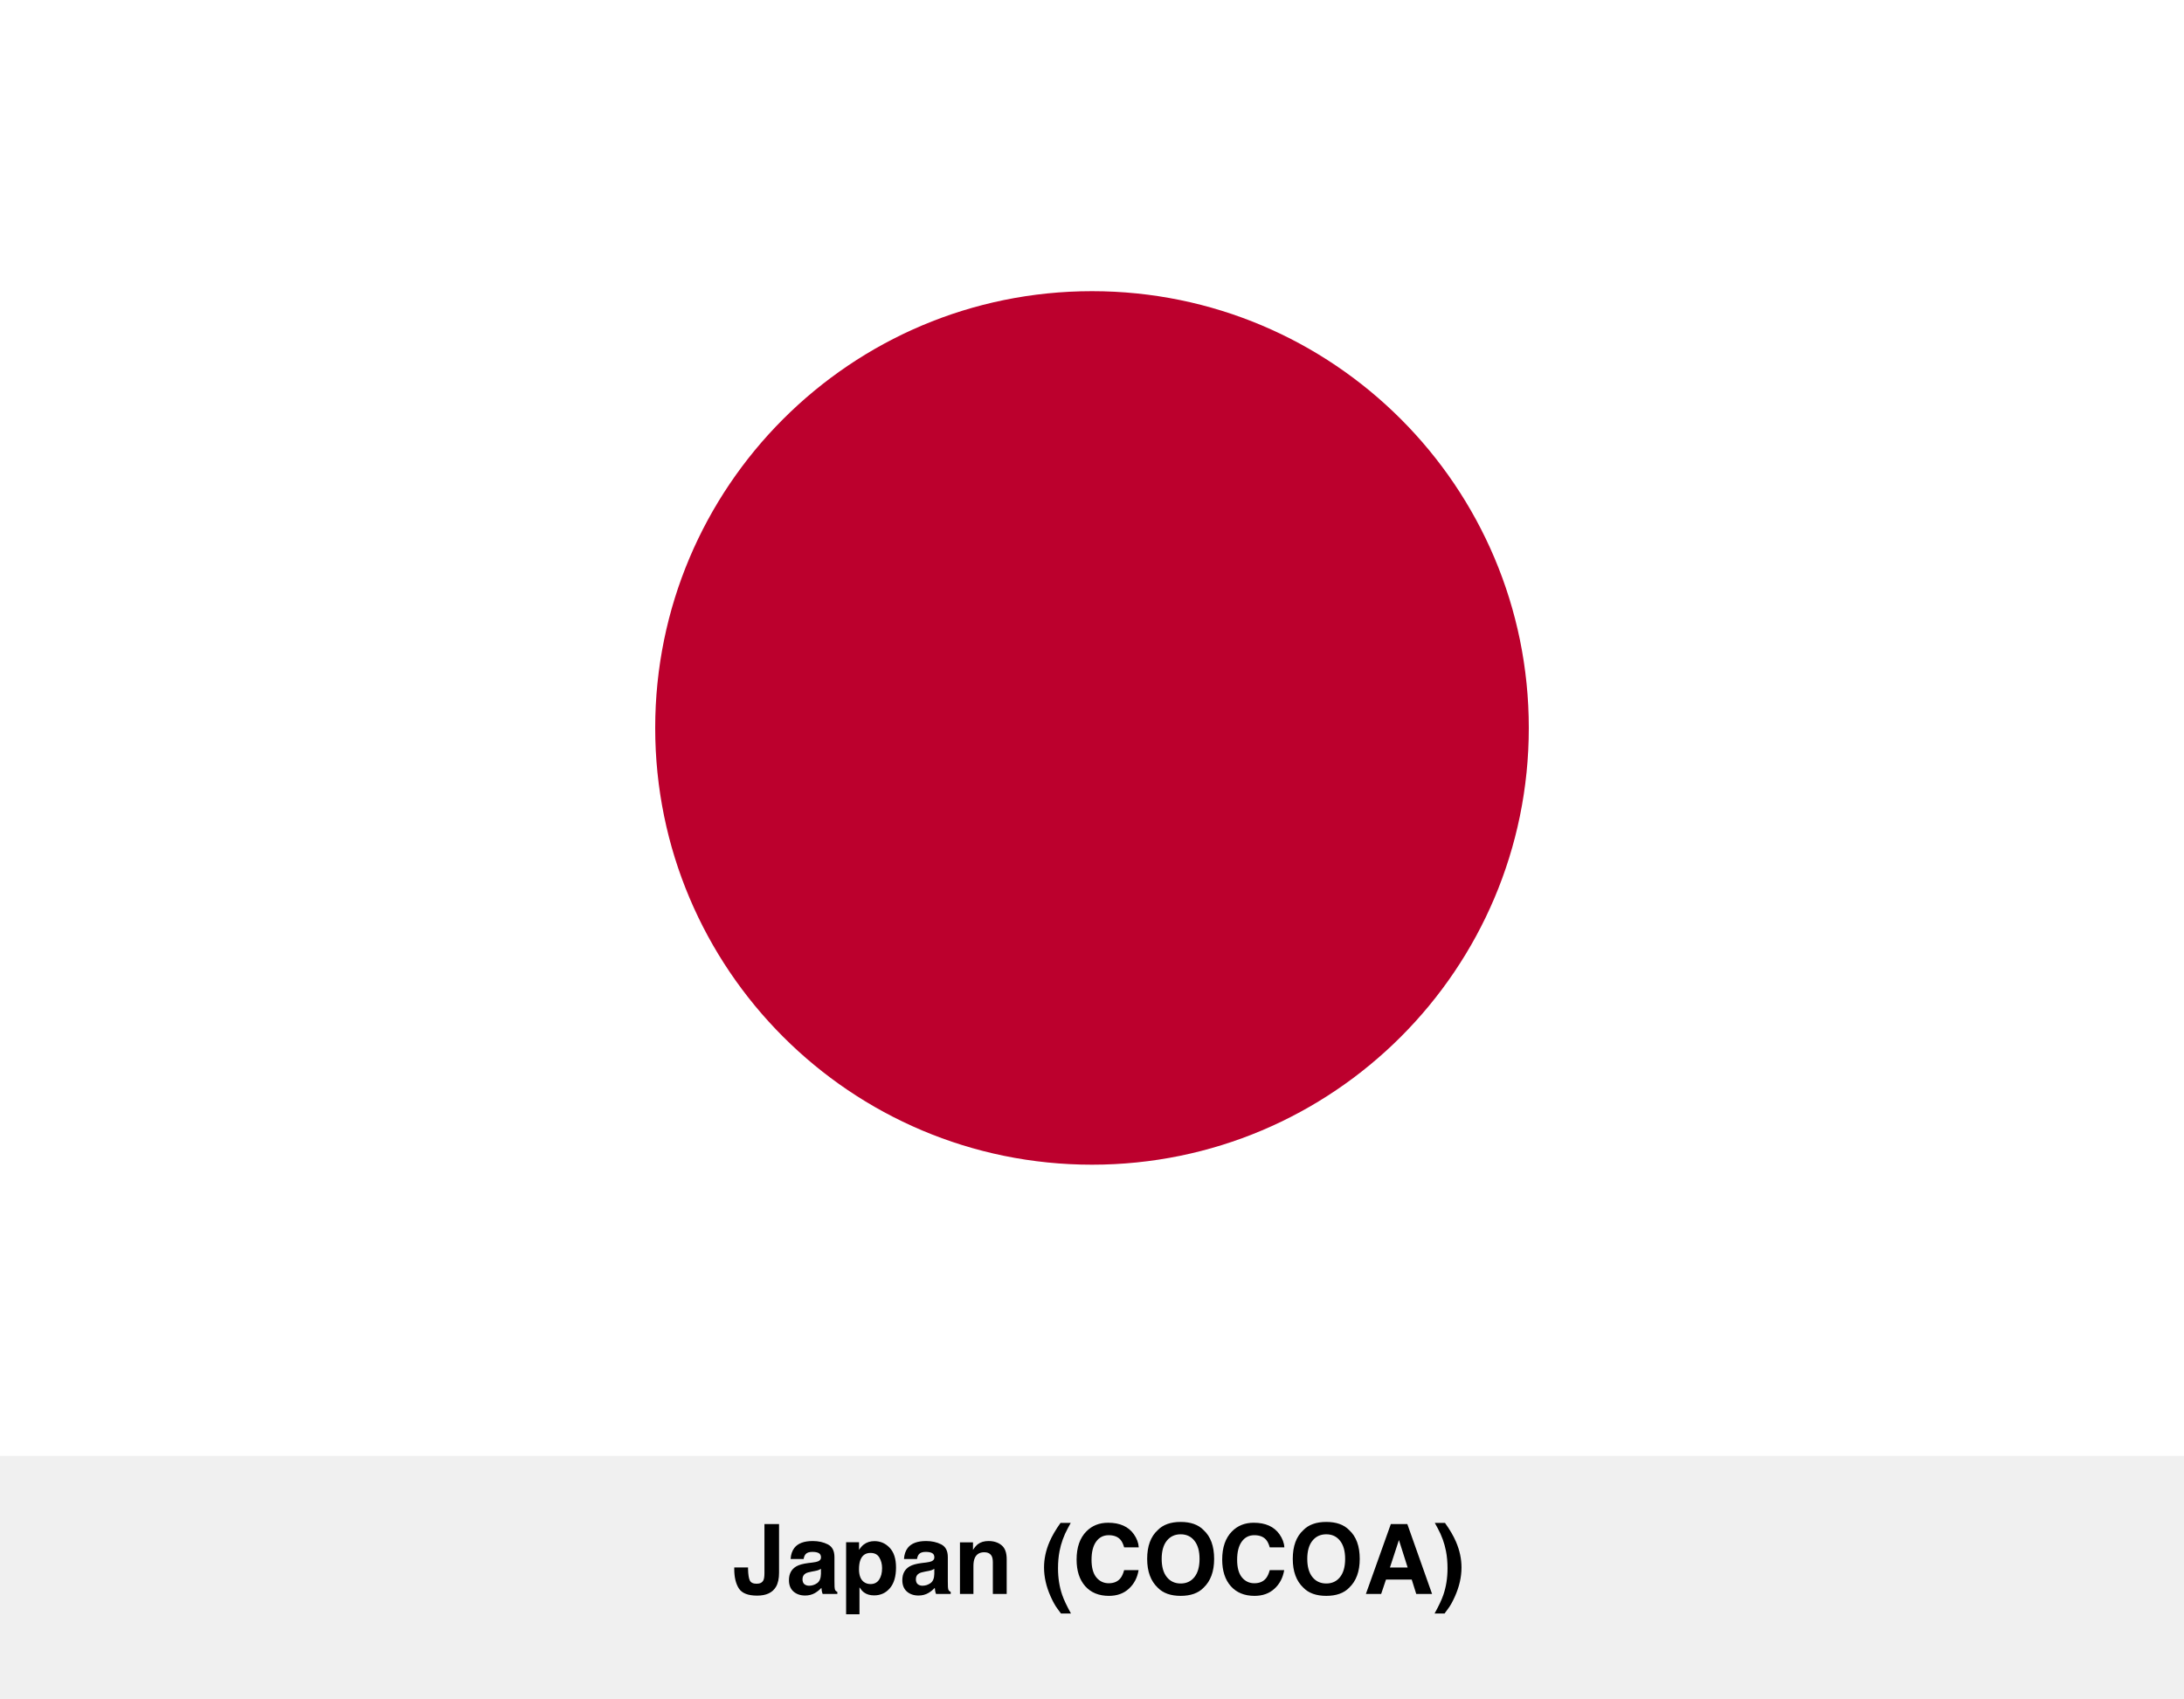
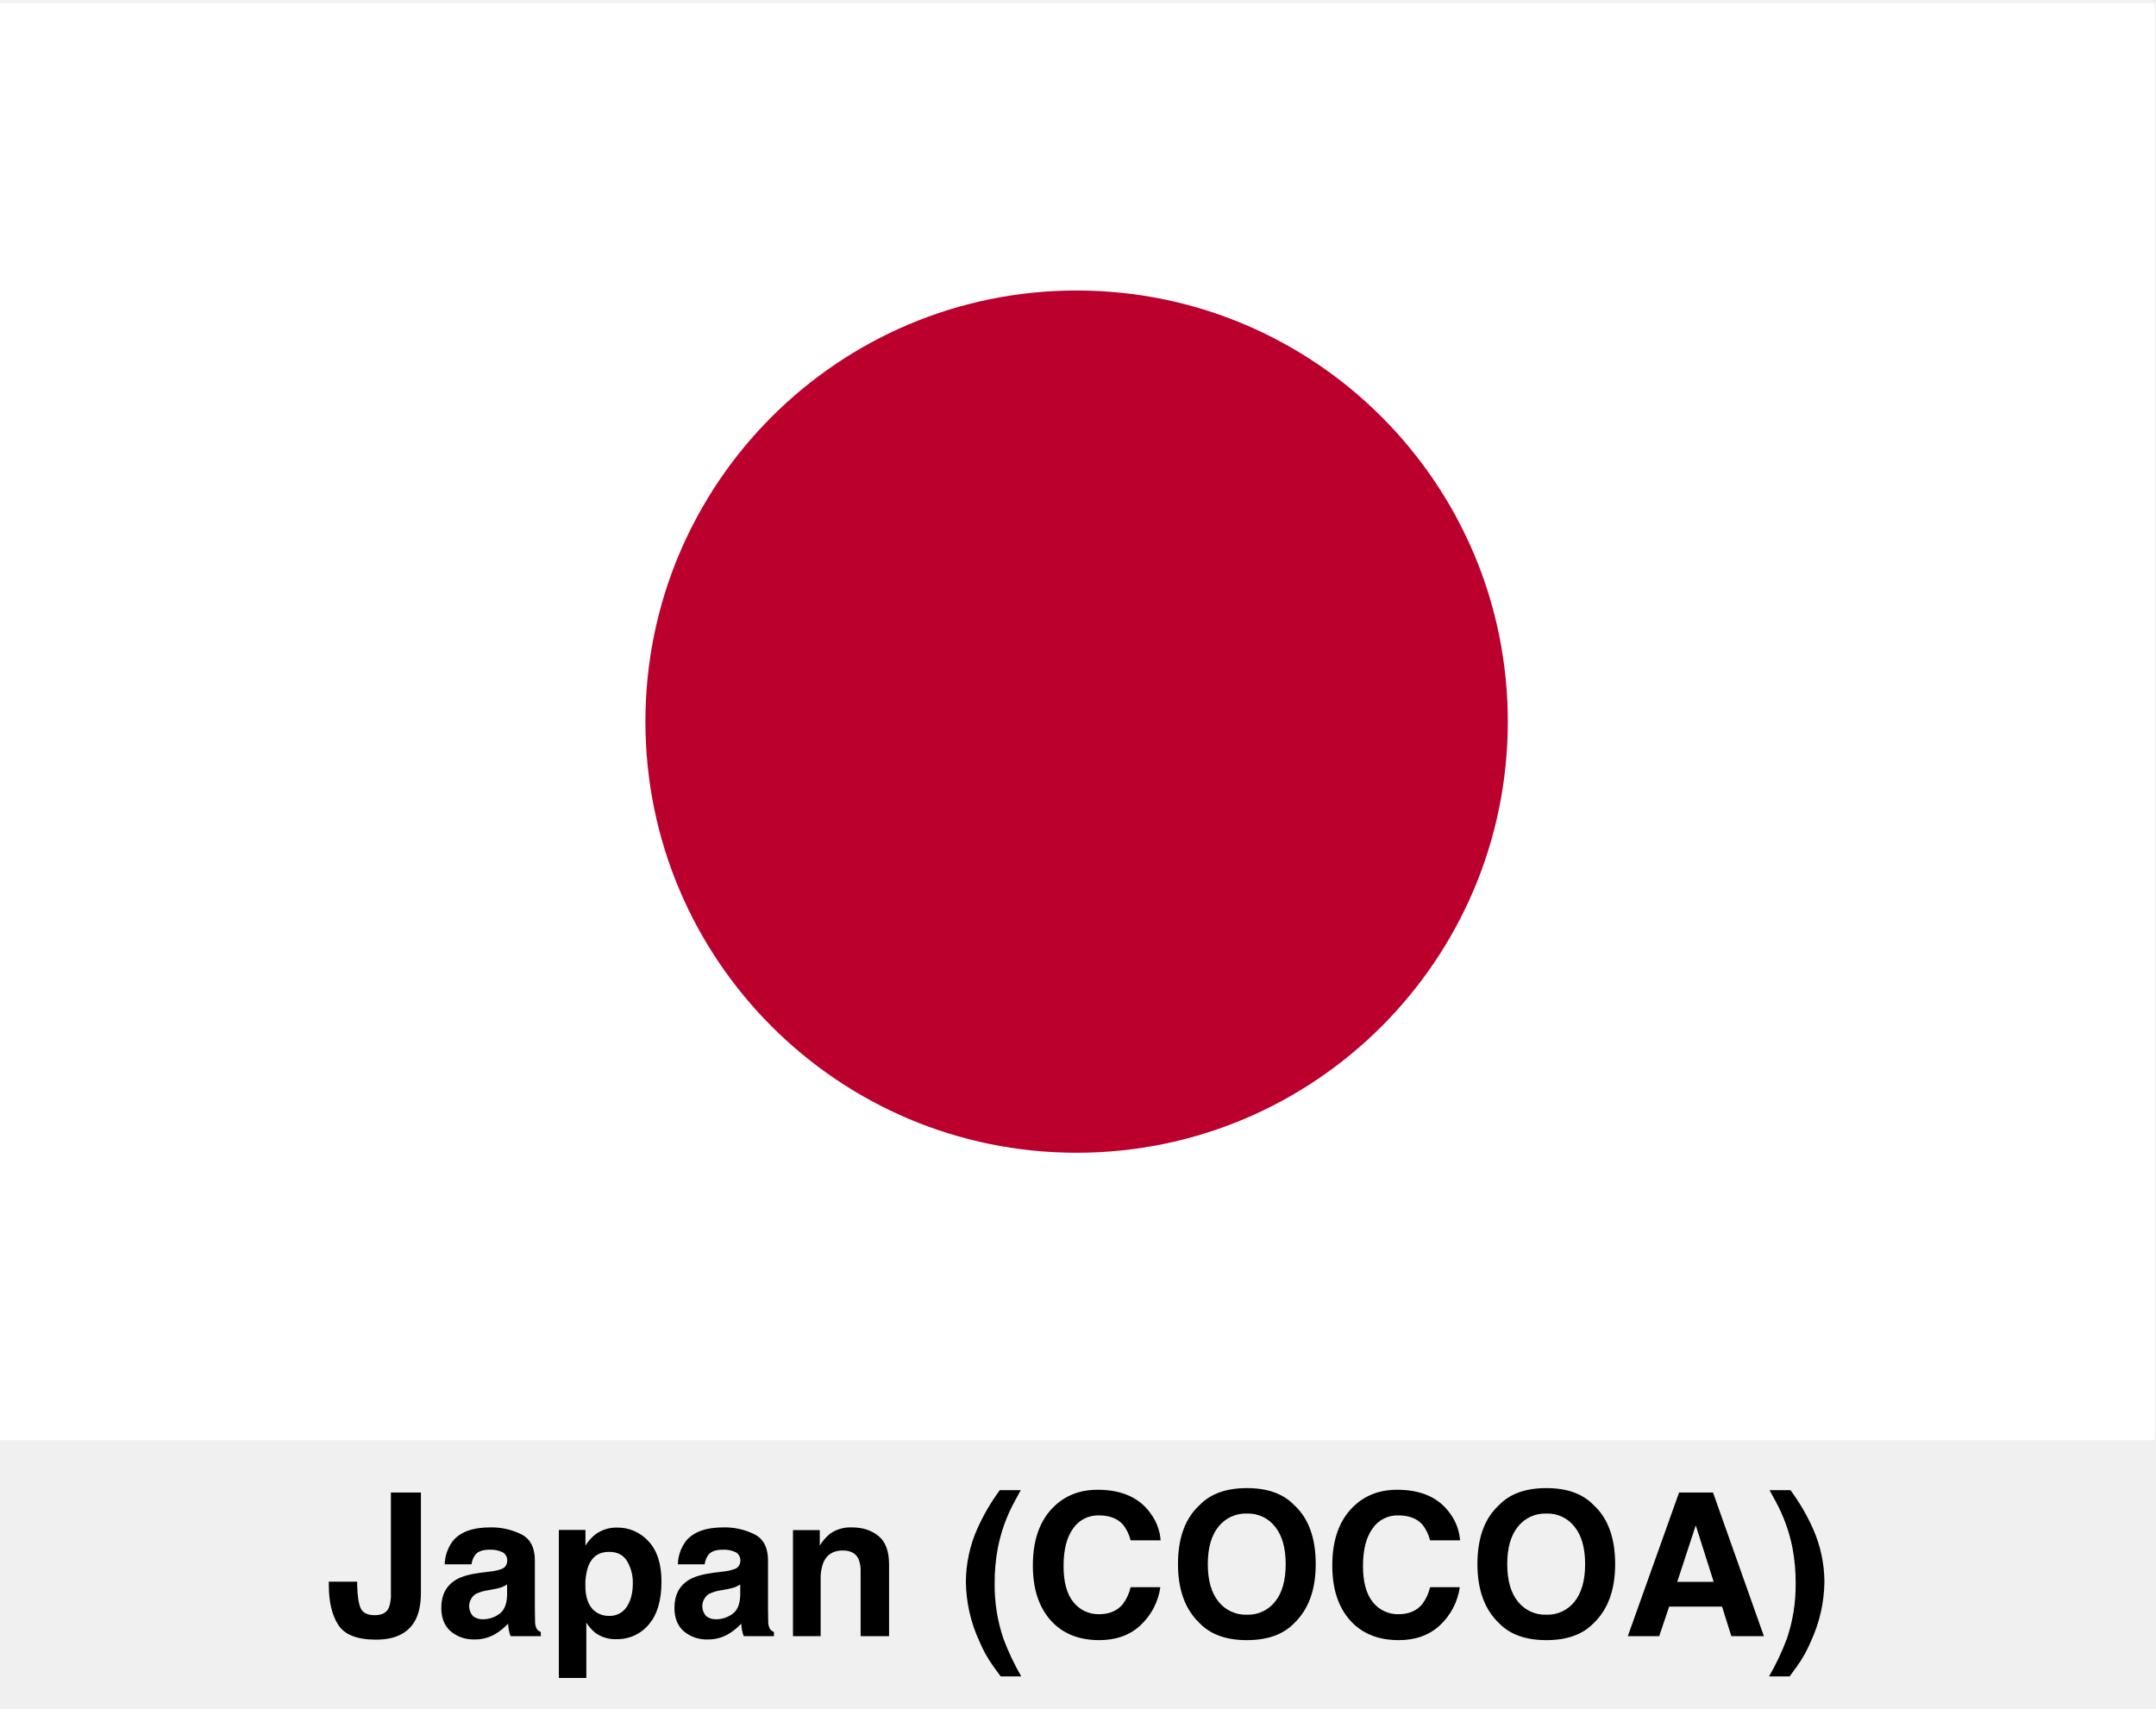
- <svg xmlns="http://www.w3.org/2000/svg" id="svg62" version="1.1" height="700" width="900">
-   <defs id="defs66" />
-   <rect y="0" x="0" id="rect58" width="900" height="600" fill="#ffffff" />
-   <circle id="circle60" r="180" cy="300" cx="450" fill="#bc002d" />
-   <g style="font-size:40px;line-height:1.25;font-family:sans-serif;text-align:center;text-anchor:middle" id="text72" aria-label="Japan (COCOA)">
-     <path d="m 486.543,627.225 c -4.115,0 -7.259,1.12 -9.434,3.359 -2.917,2.643 -4.375,6.602 -4.375,11.875 0,5.169 1.458,9.128 4.375,11.875 2.174,2.24 5.319,3.359 9.434,3.359 4.115,0 7.259,-1.12 9.434,-3.359 2.904,-2.747 4.355,-6.706 4.355,-11.875 0,-5.273 -1.452,-9.232 -4.355,-11.875 -2.174,-2.24 -5.319,-3.359 -9.434,-3.359 z m 60,0 c -4.115,0 -7.259,1.12 -9.434,3.359 -2.917,2.643 -4.375,6.602 -4.375,11.875 0,5.169 1.458,9.128 4.375,11.875 2.174,2.24 5.319,3.359 9.434,3.359 4.115,0 7.259,-1.12 9.434,-3.359 2.904,-2.747 4.355,-6.706 4.355,-11.875 0,-5.273 -1.452,-9.232 -4.355,-11.875 -2.174,-2.24 -5.319,-3.359 -9.434,-3.359 z m -89.902,0.332 c -3.62,0 -6.602,1.185 -8.945,3.555 -2.695,2.721 -4.043,6.595 -4.043,11.621 0,4.648 1.185,8.307 3.555,10.977 2.37,2.656 5.625,3.984 9.766,3.984 3.346,0 6.087,-0.983 8.223,-2.949 2.148,-1.966 3.483,-4.518 4.004,-7.656 h -5.957 c -0.404,1.484 -0.911,2.598 -1.523,3.34 -1.107,1.38 -2.715,2.07 -4.824,2.07 -2.057,0 -3.757,-0.801 -5.098,-2.402 -1.328,-1.615 -1.992,-4.036 -1.992,-7.266 0,-3.229 0.632,-5.723 1.895,-7.48 1.263,-1.771 2.988,-2.656 5.176,-2.656 2.148,0 3.77,0.625 4.863,1.875 0.612,0.703 1.113,1.745 1.504,3.125 h 6.016 c -0.091,-1.797 -0.755,-3.587 -1.992,-5.371 -2.24,-3.177 -5.781,-4.766 -10.625,-4.766 z m 60,0 c -3.62,0 -6.602,1.185 -8.945,3.555 -2.695,2.721 -4.043,6.595 -4.043,11.621 0,4.648 1.185,8.307 3.555,10.977 2.37,2.656 5.625,3.984 9.766,3.984 3.346,0 6.087,-0.983 8.223,-2.949 2.148,-1.966 3.483,-4.518 4.004,-7.656 h -5.957 c -0.404,1.484 -0.911,2.598 -1.523,3.34 -1.107,1.38 -2.715,2.07 -4.824,2.07 -2.057,0 -3.757,-0.801 -5.098,-2.402 -1.328,-1.615 -1.992,-4.036 -1.992,-7.266 0,-3.229 0.632,-5.723 1.895,-7.48 1.263,-1.771 2.988,-2.656 5.176,-2.656 2.148,0 3.77,0.625 4.863,1.875 0.612,0.703 1.113,1.745 1.504,3.125 h 6.016 c -0.091,-1.797 -0.755,-3.587 -1.992,-5.371 -2.24,-3.177 -5.781,-4.766 -10.625,-4.766 z m -79.609,0.078 c -1.979,2.76 -3.483,5.339 -4.512,7.734 -1.523,3.516 -2.285,7.057 -2.285,10.625 -10e-6,3.919 0.905,7.904 2.715,11.953 1.016,2.266 1.973,3.971 2.871,5.117 l 1.387,1.895 h 4.121 c -1.719,-3.099 -2.917,-5.638 -3.594,-7.617 -1.159,-3.346 -1.738,-7.012 -1.738,-10.996 0,-2.552 0.208,-4.909 0.625,-7.07 0.638,-3.294 1.777,-6.445 3.418,-9.453 l 1.191,-2.188 z m 154.238,0 1.191,2.188 c 1.641,3.008 2.78,6.159 3.418,9.453 0.417,2.161 0.625,4.518 0.625,7.07 0,3.984 -0.579,7.65 -1.738,10.996 -0.677,1.979 -1.875,4.518 -3.594,7.617 h 4.121 l 1.387,-1.895 c 0.898,-1.146 1.855,-2.852 2.871,-5.117 1.81,-4.049 2.715,-8.034 2.715,-11.953 0,-3.568 -0.762,-7.109 -2.285,-10.625 -1.029,-2.396 -2.533,-4.974 -4.512,-7.734 z m -276.25,0.469 v 20.137 c 0,1.393 -0.137,2.383 -0.41,2.969 -0.456,0.99 -1.393,1.484 -2.812,1.484 -1.432,0 -2.37,-0.449 -2.812,-1.348 -0.43,-0.911 -0.671,-2.48 -0.723,-4.707 v -0.664 h -5.684 v 0.664 c 0,3.385 0.638,6.061 1.914,8.027 1.276,1.953 3.783,2.93 7.52,2.93 3.737,0 6.322,-1.211 7.754,-3.633 0.846,-1.432 1.27,-3.372 1.27,-5.82 v -20.039 z m 258.125,0 -10.273,28.789 h 6.289 l 1.992,-5.918 h 10.605 l 1.855,5.918 h 6.523 l -10.195,-28.789 z m -86.602,4.219 c 2.383,0 4.271,0.885 5.664,2.656 1.406,1.758 2.109,4.251 2.109,7.48 0,3.242 -0.703,5.742 -2.109,7.5 -1.393,1.758 -3.281,2.637 -5.664,2.637 -2.383,0 -4.284,-0.879 -5.703,-2.637 -1.419,-1.758 -2.129,-4.258 -2.129,-7.5 0,-3.242 0.71,-5.742 2.129,-7.5 1.419,-1.758 3.32,-2.637 5.703,-2.637 z m 60,0 c 2.383,0 4.271,0.885 5.664,2.656 1.406,1.758 2.109,4.251 2.109,7.48 0,3.242 -0.703,5.742 -2.109,7.5 -1.393,1.758 -3.281,2.637 -5.664,2.637 -2.383,0 -4.284,-0.879 -5.703,-2.637 -1.419,-1.758 -2.129,-4.258 -2.129,-7.5 0,-3.242 0.71,-5.742 2.129,-7.5 1.419,-1.758 3.32,-2.637 5.703,-2.637 z m 29.941,2.363 3.594,11.328 h -7.305 z m -241.543,0.41 c -3.581,0 -6.107,0.938 -7.578,2.812 -0.924,1.198 -1.445,2.728 -1.562,4.59 h 5.371 c 0.13,-0.82 0.391,-1.471 0.781,-1.953 0.547,-0.651 1.478,-0.977 2.793,-0.977 1.172,0 2.057,0.169 2.656,0.508 0.612,0.326 0.918,0.924 0.918,1.797 0,0.716 -0.397,1.243 -1.191,1.582 -0.443,0.195 -1.178,0.358 -2.207,0.488 l -1.895,0.234 c -2.148,0.273 -3.776,0.729 -4.883,1.367 -2.018,1.172 -3.027,3.066 -3.027,5.684 0,2.018 0.625,3.581 1.875,4.688 1.263,1.094 2.858,1.641 4.785,1.641 1.51,0 2.865,-0.345 4.062,-1.035 1.003,-0.586 1.888,-1.296 2.656,-2.129 0.039,0.482 0.091,0.911 0.156,1.289 0.065,0.378 0.182,0.781 0.352,1.211 h 6.055 v -0.82 c -0.365,-0.169 -0.638,-0.384 -0.82,-0.645 -0.182,-0.26 -0.293,-0.755 -0.332,-1.484 -0.026,-0.964 -0.039,-1.784 -0.039,-2.461 v -9.766 c 0,-2.565 -0.905,-4.31 -2.715,-5.234 -1.81,-0.924 -3.88,-1.387 -6.211,-1.387 z m 46.719,0 c -3.581,0 -6.107,0.938 -7.578,2.812 -0.924,1.198 -1.445,2.728 -1.562,4.59 h 5.371 c 0.13,-0.82 0.391,-1.471 0.781,-1.953 0.547,-0.651 1.478,-0.977 2.793,-0.977 1.172,0 2.057,0.169 2.656,0.508 0.612,0.326 0.918,0.924 0.918,1.797 0,0.716 -0.397,1.243 -1.191,1.582 -0.443,0.195 -1.178,0.358 -2.207,0.488 l -1.895,0.234 c -2.148,0.273 -3.776,0.729 -4.883,1.367 -2.018,1.172 -3.027,3.066 -3.027,5.684 0,2.018 0.625,3.581 1.875,4.688 1.263,1.094 2.858,1.641 4.785,1.641 1.51,0 2.865,-0.345 4.062,-1.035 1.003,-0.586 1.888,-1.296 2.656,-2.129 0.039,0.482 0.091,0.911 0.156,1.289 0.065,0.378 0.182,0.781 0.352,1.211 h 6.055 v -0.82 c -0.365,-0.169 -0.638,-0.384 -0.82,-0.645 -0.182,-0.26 -0.293,-0.755 -0.332,-1.484 -0.026,-0.964 -0.039,-1.784 -0.039,-2.461 v -9.766 c 0,-2.565 -0.905,-4.31 -2.715,-5.234 -1.81,-0.924 -3.88,-1.387 -6.211,-1.387 z m 25.684,0 c -1.758,0 -3.21,0.43 -4.355,1.289 -0.638,0.482 -1.315,1.27 -2.031,2.363 v -3.105 h -5.371 v 21.25 h 5.547 v -11.523 c 0,-1.315 0.182,-2.396 0.547,-3.242 0.703,-1.602 1.999,-2.402 3.887,-2.402 1.536,0 2.578,0.547 3.125,1.641 0.299,0.599 0.449,1.458 0.449,2.578 v 12.949 h 5.703 v -14.336 c 0,-2.669 -0.703,-4.577 -2.109,-5.723 -1.393,-1.159 -3.19,-1.738 -5.391,-1.738 z m -47.012,0.039 c -1.706,0 -3.177,0.475 -4.414,1.426 -0.677,0.534 -1.315,1.263 -1.914,2.188 v -3.145 h -5.332 v 29.668 h 5.508 v -11.094 c 0.586,0.898 1.185,1.582 1.797,2.051 1.12,0.846 2.526,1.27 4.219,1.27 2.656,0 4.824,-0.983 6.504,-2.949 1.693,-1.966 2.539,-4.824 2.539,-8.574 0,-3.555 -0.866,-6.25 -2.598,-8.086 -1.719,-1.836 -3.822,-2.754 -6.309,-2.754 z m -1.602,4.863 c 1.68,0 2.891,0.632 3.633,1.895 0.755,1.263 1.133,2.715 1.133,4.355 0,1.992 -0.41,3.587 -1.23,4.785 -0.807,1.198 -1.986,1.797 -3.535,1.797 -1.068,0 -1.992,-0.293 -2.773,-0.879 -1.315,-1.003 -1.973,-2.741 -1.973,-5.215 0,-1.562 0.195,-2.852 0.586,-3.867 0.755,-1.914 2.142,-2.871 4.16,-2.871 z m -20.43,6.543 v 2.07 c -0.039,1.862 -0.566,3.145 -1.582,3.848 -1.003,0.703 -2.103,1.055 -3.301,1.055 -0.755,0 -1.4,-0.208 -1.934,-0.625 -0.521,-0.43 -0.781,-1.12 -0.781,-2.07 0,-1.068 0.43,-1.855 1.289,-2.363 0.508,-0.299 1.348,-0.553 2.52,-0.762 l 1.25,-0.234 c 0.625,-0.117 1.113,-0.241 1.465,-0.371 0.365,-0.143 0.723,-0.326 1.074,-0.547 z m 46.719,0 v 2.07 c -0.039,1.862 -0.566,3.145 -1.582,3.848 -1.003,0.703 -2.103,1.055 -3.301,1.055 -0.755,0 -1.4,-0.208 -1.934,-0.625 -0.521,-0.43 -0.781,-1.12 -0.781,-2.07 -10e-6,-1.068 0.43,-1.855 1.289,-2.363 0.508,-0.299 1.348,-0.553 2.52,-0.762 l 1.25,-0.234 c 0.625,-0.117 1.113,-0.241 1.465,-0.371 0.365,-0.143 0.723,-0.326 1.074,-0.547 z" style="font-style:normal;font-variant:normal;font-weight:bold;font-stretch:normal;font-size:40px;font-family:Helvetica;-inkscape-font-specification:'Helvetica, Bold';font-variant-ligatures:normal;font-variant-caps:normal;font-variant-numeric:normal;font-variant-east-asian:normal" id="path96" />
-   </g>
+ <svg xmlns="http://www.w3.org/2000/svg" id="Layer_1" data-name="Layer 1" viewBox="0 0 900 713.457">
+   <defs>
+     <style>.cls-1{fill:#fff;}.cls-2{fill:#bc002d;}</style>
+   </defs>
+   <path d="M520.506,621.295q-12.858,0-19.653,6.998-9.114,8.26-9.114,24.739,0,16.153,9.114,24.739,6.795,6.998,19.653,6.998t19.653-6.998q9.074-8.585,9.074-24.739,0-16.479-9.074-24.739Q533.363,621.295,520.506,621.295Zm124.995,0q-12.858,0-19.653,6.998-9.114,8.26-9.114,24.739,0,16.153,9.114,24.739,6.795,6.998,19.653,6.998t19.653-6.998q9.073-8.585,9.074-24.739,0-16.479-9.074-24.739Q658.359,621.295,645.501,621.295Zm-187.29.692q-11.311,0-18.635,7.405-8.423,8.504-8.423,24.21,0,14.526,7.405,22.867,7.405,8.3,20.344,8.3,10.457,0,17.13-6.144a26.871,26.871,0,0,0,8.341-15.95h-12.41a18.736,18.736,0,0,1-3.174,6.958q-3.459,4.313-10.05,4.313a13.258,13.258,0,0,1-10.62-5.005q-4.15-5.045-4.15-15.136t3.947-15.584a12.546,12.546,0,0,1,10.782-5.534q6.714,0,10.131,3.906a16.927,16.927,0,0,1,3.133,6.51h12.532a21.492,21.492,0,0,0-4.15-11.189Q473.348,621.987,458.212,621.987Zm124.995,0q-11.311,0-18.635,7.405-8.423,8.504-8.423,24.21,0,14.526,7.405,22.867,7.405,8.3,20.344,8.3,10.457,0,17.13-6.144a26.871,26.871,0,0,0,8.341-15.95h-12.41a18.734,18.734,0,0,1-3.174,6.958q-3.458,4.313-10.05,4.313a13.257,13.257,0,0,1-10.62-5.005q-4.15-5.045-4.15-15.136t3.947-15.584a12.546,12.546,0,0,1,10.782-5.534q6.714,0,10.131,3.906a16.926,16.926,0,0,1,3.133,6.51h12.532a21.493,21.493,0,0,0-4.15-11.189Q598.343,621.987,583.207,621.987Zm-165.847.163a87.228,87.228,0,0,0-9.399,16.113,55.235,55.235,0,0,0-4.761,22.135,60.714,60.714,0,0,0,5.656,24.901,52.88,52.88,0,0,0,5.981,10.66l2.889,3.947h8.585a104.499,104.499,0,0,1-7.487-15.869,69.591,69.591,0,0,1-3.621-22.908,77.91,77.91,0,0,1,1.302-14.729,67.856,67.856,0,0,1,7.121-19.693l2.482-4.557Zm321.318,0,2.482,4.557a67.854,67.854,0,0,1,7.121,19.693,77.904,77.904,0,0,1,1.302,14.729,69.591,69.591,0,0,1-3.621,22.908,104.493,104.493,0,0,1-7.487,15.869h8.585L749.949,695.959a52.88,52.88,0,0,0,5.981-10.66,60.715,60.715,0,0,0,5.656-24.901,55.235,55.235,0,0,0-4.761-22.135,87.22,87.22,0,0,0-9.399-16.113Zm-575.5.977v41.95a15.92,15.92,0,0,1-.854,6.185q-1.424,3.092-5.859,3.092-4.476,0-5.859-2.808-1.343-2.848-1.505-9.806v-1.383H137.26v1.383q0,10.579,3.987,16.723,3.987,6.103,15.665,6.103t16.153-7.568q2.645-4.476,2.645-12.125V623.126Zm537.741,0-21.402,59.975H692.619l4.15-12.329h22.094l3.865,12.329h13.59l-21.239-59.975Zm-180.413,8.789a14.218,14.218,0,0,1,11.8,5.534q4.394,5.493,4.394,15.584,0,10.131-4.394,15.624a14.259,14.259,0,0,1-11.8,5.493,14.486,14.486,0,0,1-11.881-5.493q-4.435-5.493-4.435-15.624t4.435-15.624A14.486,14.486,0,0,1,520.506,631.915Zm124.995,0a14.218,14.218,0,0,1,11.8,5.534q4.394,5.493,4.394,15.584,0,10.131-4.394,15.624a14.259,14.259,0,0,1-11.8,5.493,14.486,14.486,0,0,1-11.881-5.493q-4.435-5.493-4.435-15.624t4.435-15.624A14.486,14.486,0,0,1,645.501,631.915Zm62.376,4.923,7.487,23.599H700.146Zm-503.196.854q-11.189,0-15.787,5.859a17.018,17.018,0,0,0-3.255,9.562h11.189a8.456,8.456,0,0,1,1.628-4.069q1.709-2.034,5.818-2.034a11.497,11.497,0,0,1,5.534,1.058,3.854,3.854,0,0,1,1.912,3.743,3.486,3.486,0,0,1-2.482,3.296,18.098,18.098,0,0,1-4.598,1.017l-3.947.488q-6.714.854-10.172,2.848-6.307,3.662-6.307,11.84,0,6.307,3.906,9.765a14.682,14.682,0,0,0,9.969,3.418,16.644,16.644,0,0,0,8.463-2.156,23.825,23.825,0,0,0,5.534-4.435q.122,1.505.326,2.685a12.912,12.912,0,0,0,.732,2.523H225.757v-1.709a4.156,4.156,0,0,1-1.709-1.343,6.447,6.447,0,0,1-.692-3.092q-.082-3.011-.081-5.127V651.486q0-8.016-5.656-10.905a28.048,28.048,0,0,0-12.939-2.889Zm97.327,0q-11.189,0-15.787,5.859a17.018,17.018,0,0,0-3.255,9.562h11.189a8.456,8.456,0,0,1,1.628-4.069q1.709-2.034,5.818-2.034a11.497,11.497,0,0,1,5.534,1.058,3.854,3.854,0,0,1,1.912,3.743,3.486,3.486,0,0,1-2.482,3.296,18.098,18.098,0,0,1-4.598,1.017l-3.947.488q-6.714.854-10.172,2.848-6.307,3.662-6.307,11.84,0,6.307,3.906,9.765a14.682,14.682,0,0,0,9.969,3.418,16.645,16.645,0,0,0,8.463-2.156,23.825,23.825,0,0,0,5.534-4.435q.122,1.505.326,2.685a12.913,12.913,0,0,0,.732,2.523h12.613v-1.709a4.156,4.156,0,0,1-1.709-1.343,6.447,6.447,0,0,1-.692-3.092q-.082-3.011-.081-5.127V651.486q0-8.016-5.656-10.905a28.048,28.048,0,0,0-12.939-2.889Zm53.506,0a14.706,14.706,0,0,0-9.074,2.685,19.685,19.685,0,0,0-4.232,4.923V638.832H331.019v44.269h11.556V659.095a17.19,17.19,0,0,1,1.139-6.754q2.197-5.005,8.097-5.005,4.801,0,6.51,3.418a12.31,12.31,0,0,1,.936,5.371v26.977h11.881V653.236q0-8.341-4.394-11.922Q362.39,637.693,355.514,637.693Zm-97.938.082a14.651,14.651,0,0,0-9.196,2.97,18.615,18.615,0,0,0-3.987,4.557V638.751h-11.108v61.806h11.474V677.446a17.051,17.051,0,0,0,3.743,4.272,14.162,14.162,0,0,0,8.789,2.645,16.998,16.998,0,0,0,13.549-6.144Q276.13,672.075,276.13,660.357q0-11.108-5.412-16.845A17.312,17.312,0,0,0,257.576,637.774Zm-3.336,10.131q5.249,0,7.568,3.947a17.337,17.337,0,0,1,2.36,9.074q0,6.225-2.563,9.969a8.322,8.322,0,0,1-7.365,3.743,9.358,9.358,0,0,1-5.778-1.831q-4.11-3.133-4.11-10.864a22.685,22.685,0,0,1,1.221-8.056Q247.933,647.906,254.24,647.906Zm-42.56,13.631v4.313q-.122,5.819-3.296,8.016a11.719,11.719,0,0,1-6.876,2.197,6.349,6.349,0,0,1-4.028-1.302,6.133,6.133,0,0,1,1.058-9.236,16.813,16.813,0,0,1,5.249-1.587l2.604-.488a19.579,19.579,0,0,0,3.052-.773A13.385,13.385,0,0,0,211.679,661.537Zm97.327,0v4.313q-.122,5.819-3.296,8.016a11.719,11.719,0,0,1-6.876,2.197,6.349,6.349,0,0,1-4.028-1.302,6.133,6.133,0,0,1,1.058-9.236,16.813,16.813,0,0,1,5.249-1.587l2.604-.488a19.58,19.58,0,0,0,3.052-.773A13.385,13.385,0,0,0,309.006,661.537Z" />
+   <path class="cls-1" d="M-.577,1.285h900v600h-900Z" />
+   <circle class="cls-2" cx="449.423" cy="301.285" r="180" />
</svg>
